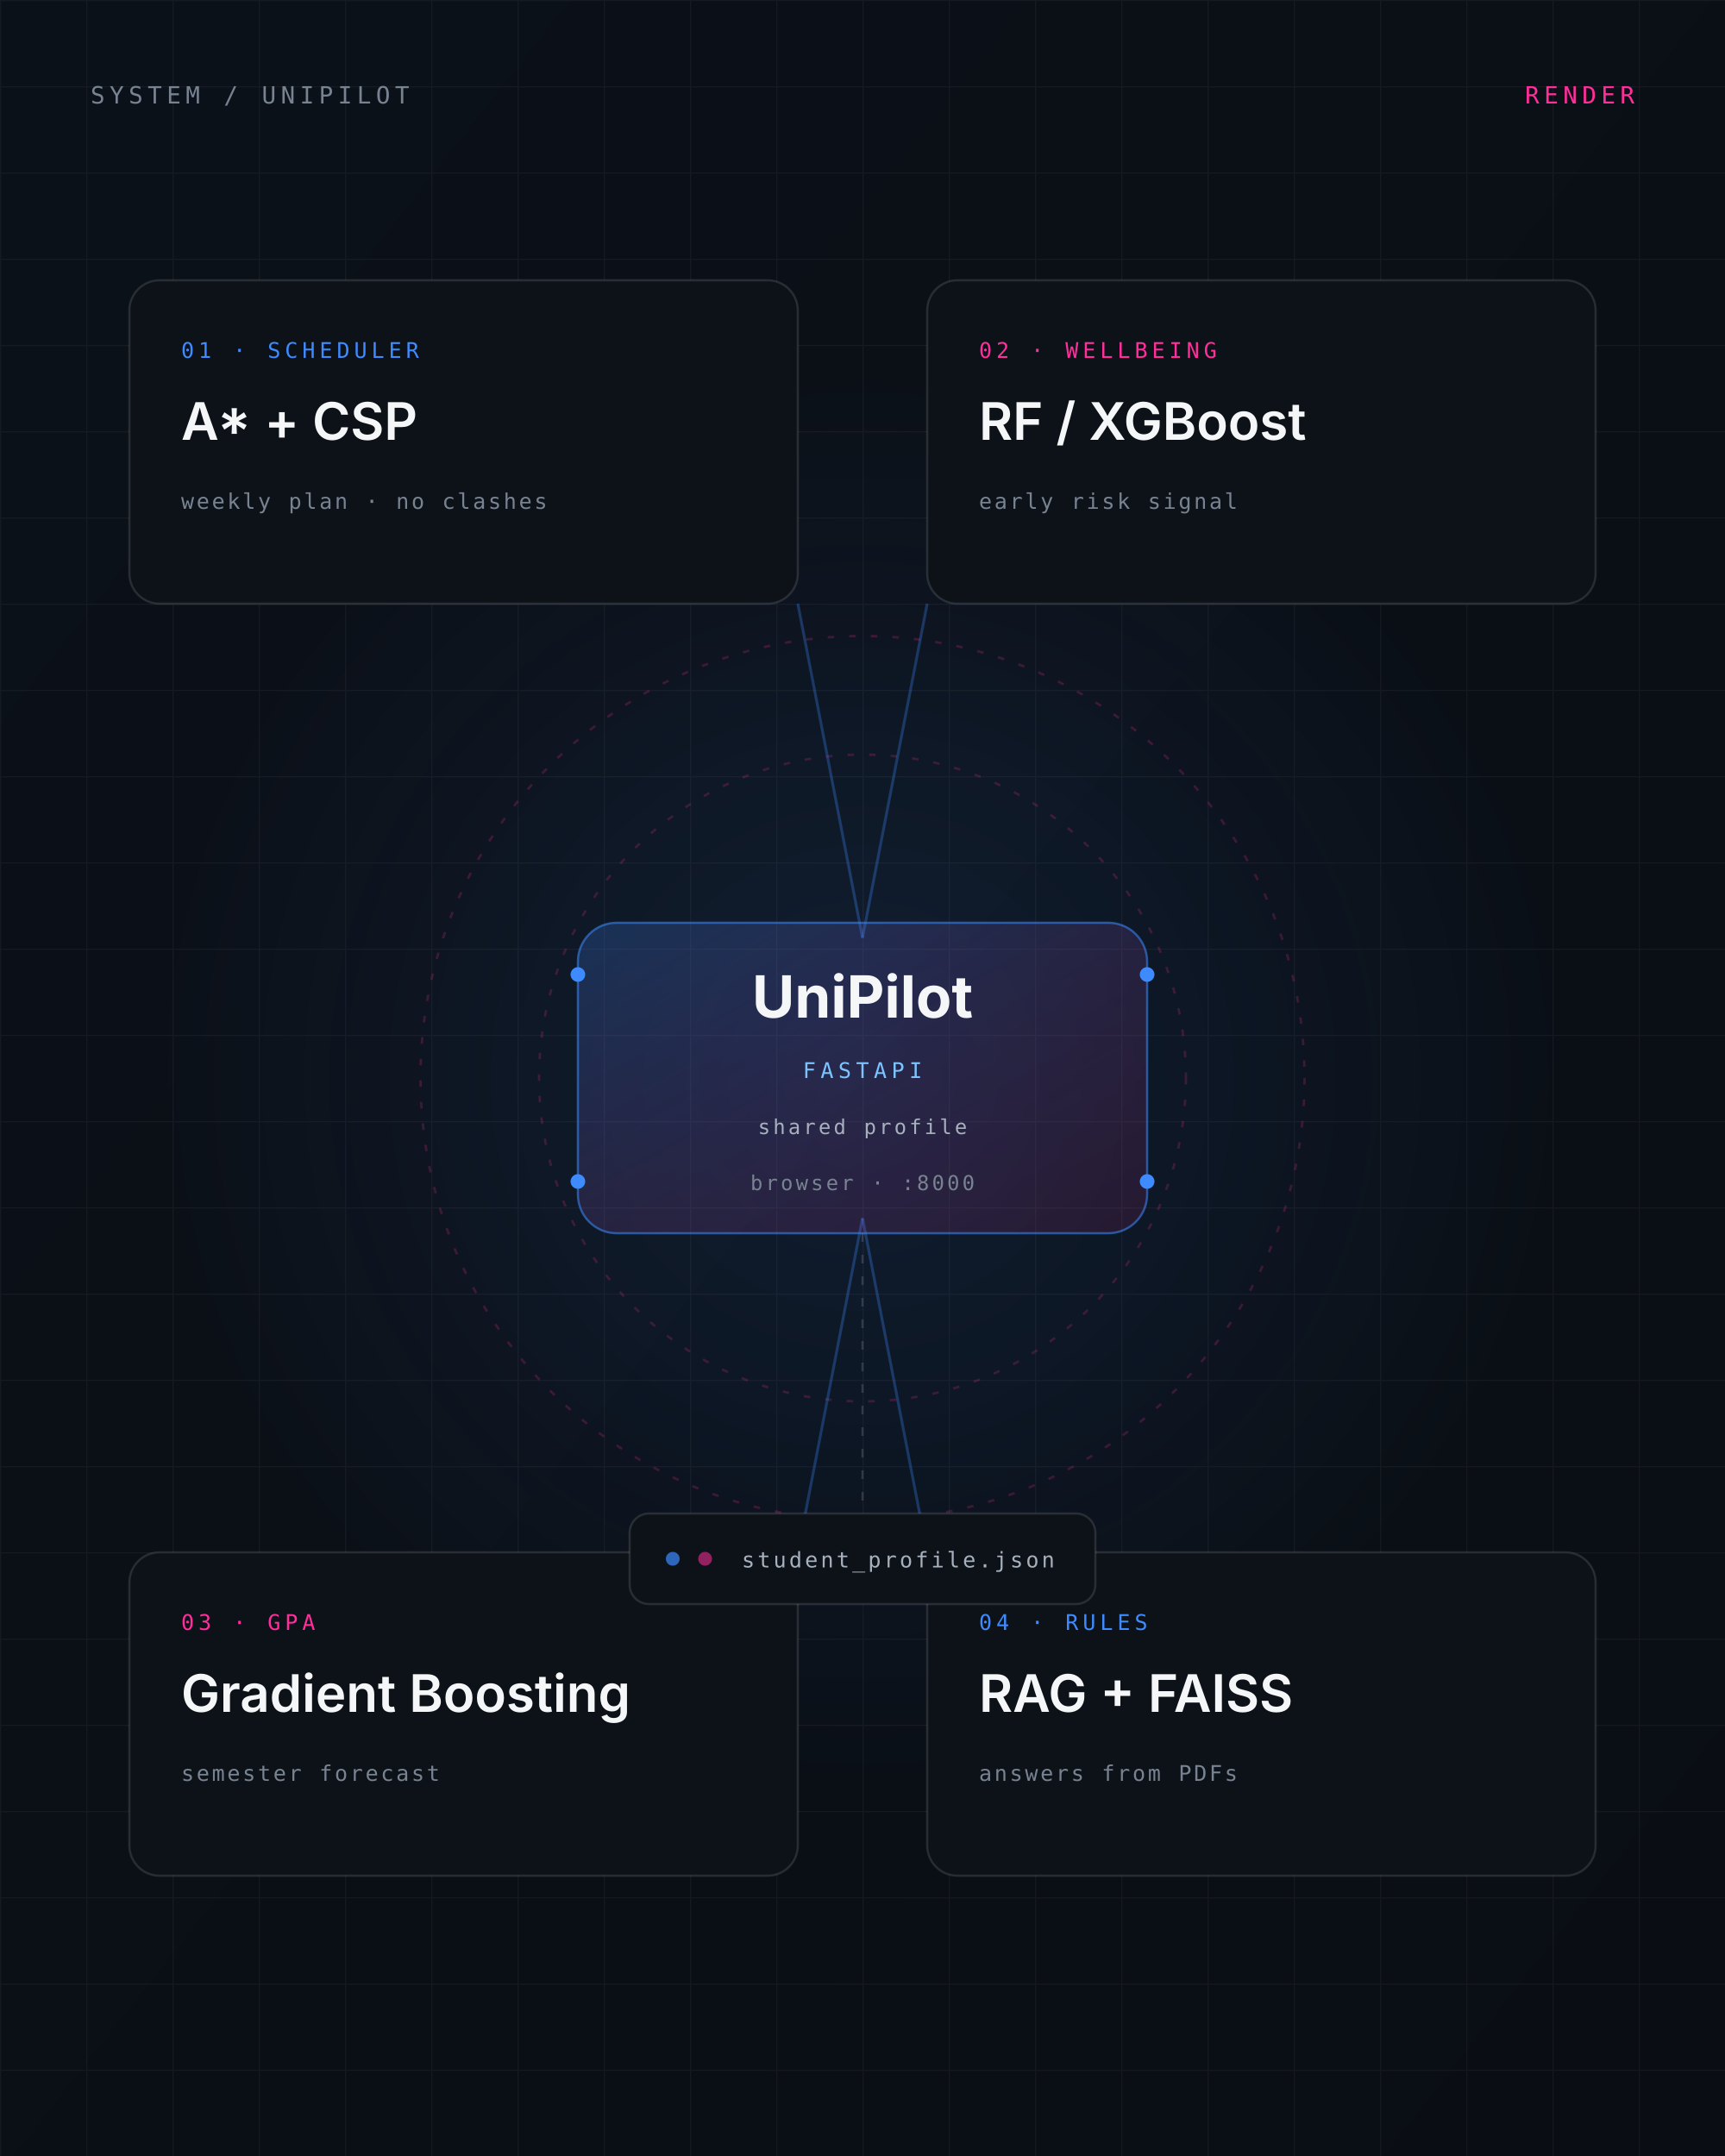
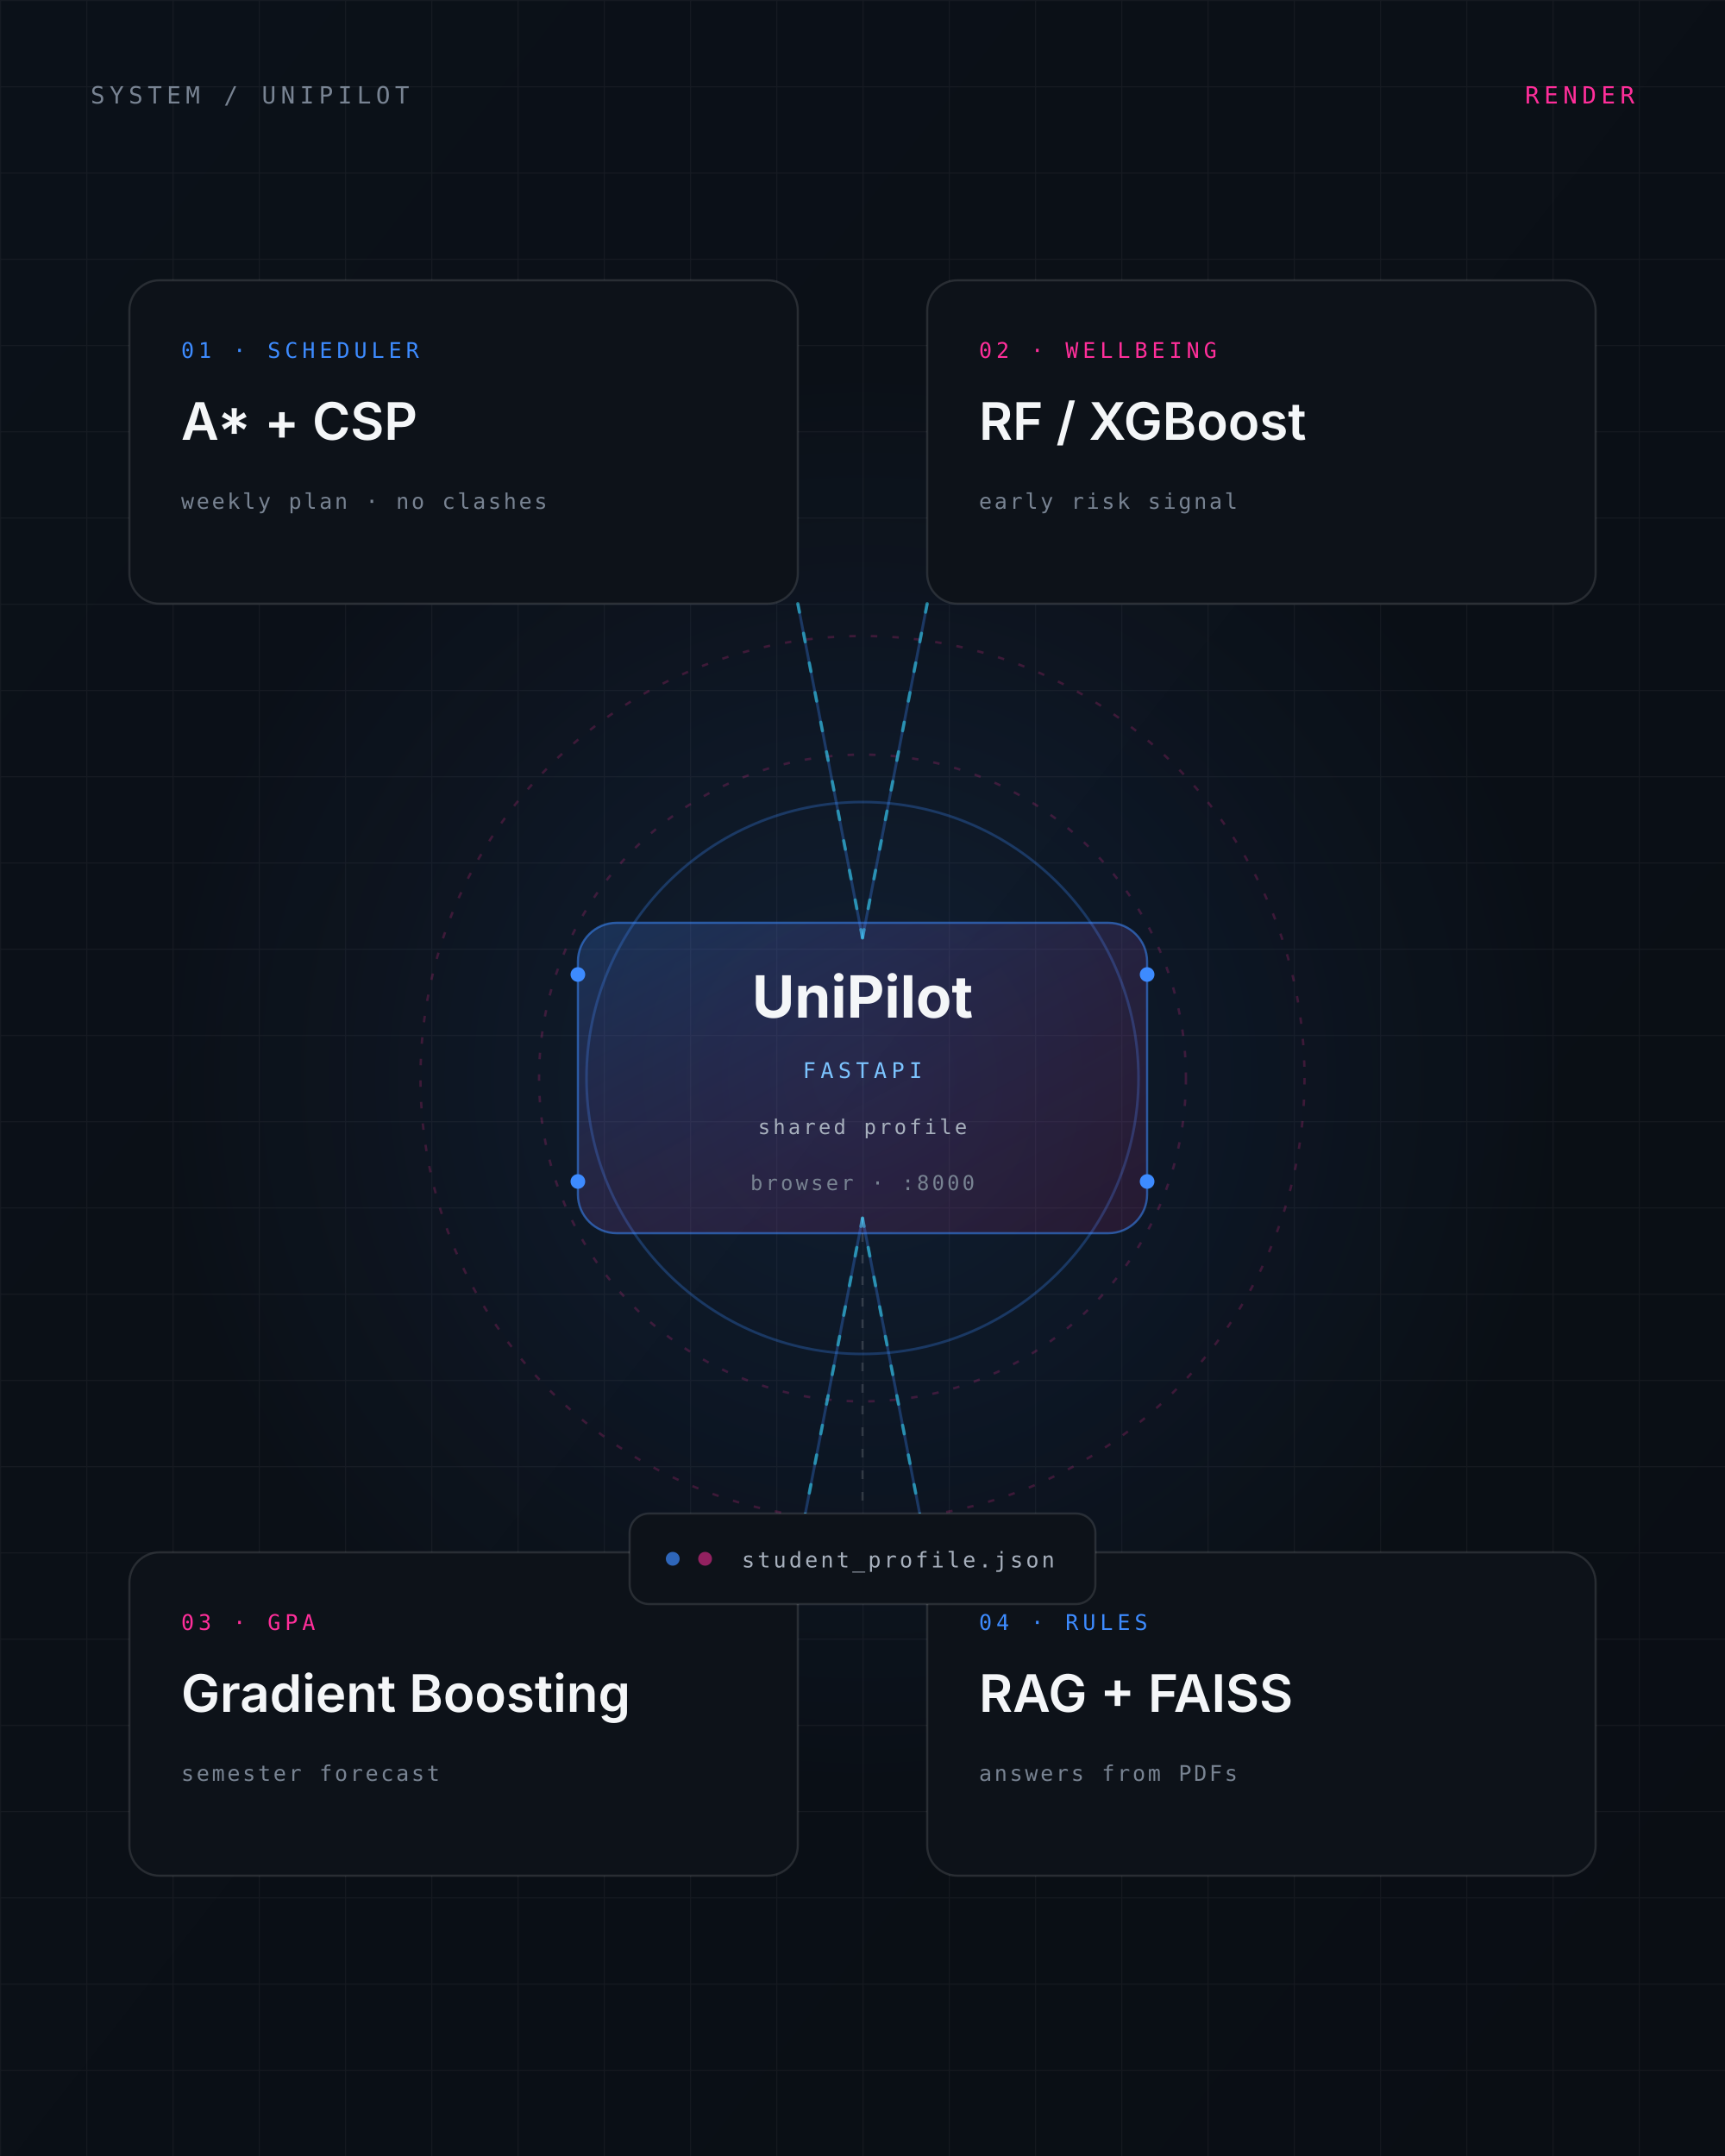
<svg xmlns="http://www.w3.org/2000/svg" viewBox="0 0 800 1000" width="800" height="1000" fill="none">
  <defs>
    <linearGradient id="bg" x1="0" y1="0" x2="1" y2="1">
      <stop offset="0" stop-color="#0b1119" />
      <stop offset="1" stop-color="#0a0e14" />
    </linearGradient>
    <linearGradient id="core" x1="0" y1="0" x2="1" y2="1">
      <stop offset="0" stop-color="#3d8bff" stop-opacity="0.22" />
      <stop offset="1" stop-color="#ff2e9a" stop-opacity="0.1" />
    </linearGradient>
    <radialGradient id="glow" cx="0.5" cy="0.5" r="0.5">
      <stop offset="0" stop-color="#3d8bff" stop-opacity="0.12" />
      <stop offset="1" stop-color="#3d8bff" stop-opacity="0" />
    </radialGradient>
    <pattern id="grid" width="40" height="40" patternUnits="userSpaceOnUse">
      <path d="M40 0H0V40" stroke="#ffffff" stroke-opacity="0.045" />
    </pattern>
+     <style>
+       @keyframes up-spin {
+         to { transform: rotate(360deg); }
+       }
+ 
+       @keyframes up-spin-rev {
+         to { transform: rotate(-360deg); }
+       }
+ 
+       @keyframes up-flow {
+         to { stroke-dashoffset: -20; }
+       }
+ 
+       @keyframes up-breathe {
+         0%, 100% { transform: scale(1); }
+         50% { transform: scale(1.022); }
+       }
+ 
+       @keyframes up-echo {
+         0% { transform: scale(0.86); opacity: 0.5; }
+         75%, 100% { transform: scale(1.55); opacity: 0; }
+       }
+ 
+       @keyframes up-node {
+         0%, 100% { opacity: 0.45; }
+         50% { opacity: 1; }
+       }
+ 
+       @keyframes up-blink {
+         0%, 100% { opacity: 0.3; }
+         50% { opacity: 1; }
+       }
+ 
+       .up-orbit {
+         transform-box: view-box;
+         transform-origin: 400px 500px;
+       }
+ 
+       .up-orbit--a { animation: up-spin 30s linear infinite; }
+       .up-orbit--b { animation: up-spin-rev 44s linear infinite; }
+ 
+       .up-conn {
+         stroke-dasharray: 4 10;
+         animation: up-flow 1.9s linear infinite;
+       }
+ 
+       .up-core {
+         transform-box: fill-box;
+         transform-origin: center;
+         animation: up-breathe 6s ease-in-out infinite;
+       }
+ 
+       .up-echo {
+         transform-box: fill-box;
+         transform-origin: center;
+         animation: up-echo 5.5s ease-out infinite;
+       }
+ 
+       .up-dot circle {
+         animation: up-node 3.6s ease-in-out infinite;
+       }
+ 
+       .up-dot circle:nth-child(2n) { animation-delay: -1.2s; }
+ 
+       .up-pipe {
+         animation: up-flow 2.4s linear infinite;
+       }
+ 
+       .up-blink {
+         animation: up-blink 2.8s ease-in-out infinite;
+       }
+ 
+       .up-blink--late { animation-delay: -1.4s; }
+ 
+       @media (prefers-reduced-motion: reduce) {
+         .up-orbit--a, .up-orbit--b, .up-conn, .up-core, .up-echo,
+         .up-dot circle, .up-pipe, .up-blink {
+           animation: none;
+         }
+ 
+         .up-echo {
+           opacity: 0;
+         }
+       }
+     </style>
  </defs>
  <rect width="800" height="1000" fill="url(#bg)" />
  <rect width="800" height="1000" fill="url(#grid)" />
  <circle cx="400" cy="500" r="330" fill="url(#glow)" />
  <g stroke="#ff2e9a" stroke-opacity="0.2" stroke-width="1.1" stroke-dasharray="3 7">
-     <circle cx="400" cy="500" r="150" />
-     <circle cx="400" cy="500" r="205" />
+     <circle class="up-orbit up-orbit--a" cx="400" cy="500" r="150" />
+     <circle class="up-orbit up-orbit--b" cx="400" cy="500" r="205" />
  </g>
  <g stroke="#3d8bff" stroke-opacity="0.3" stroke-width="1.3">
+     <path d="M370 280 L400 435" />
+     <path d="M430 280 L400 435" />
+     <path d="M370 720 L400 565" />
+     <path d="M430 720 L400 565" />
+   </g>
+   <g class="up-conn" stroke="#38e8ff" stroke-opacity="0.5" stroke-width="1.5" stroke-linecap="round">
    <path d="M370 280 L400 435" />
    <path d="M430 280 L400 435" />
    <path d="M370 720 L400 565" />
    <path d="M430 720 L400 565" />
  </g>
  <g>
    <rect x="60" y="130" width="310" height="150" rx="14" fill="#0d1219" stroke="#ffffff" stroke-opacity="0.12" />
    <text x="84" y="166" font-family="ui-monospace, Consolas, monospace" font-size="10" letter-spacing="2" fill="#3d8bff">01 · SCHEDULER</text>
    <text x="84" y="204" font-family="Inter, Segoe UI, sans-serif" font-size="24" font-weight="600" fill="#f4f6f8">A* + CSP</text>
    <text x="84" y="236" font-family="ui-monospace, Consolas, monospace" font-size="10" letter-spacing="1.1" fill="#788392">weekly plan · no clashes</text>
  </g>
  <g>
    <rect x="430" y="130" width="310" height="150" rx="14" fill="#0d1219" stroke="#ffffff" stroke-opacity="0.12" />
    <text x="454" y="166" font-family="ui-monospace, Consolas, monospace" font-size="10" letter-spacing="2" fill="#ff2e9a">02 · WELLBEING</text>
    <text x="454" y="204" font-family="Inter, Segoe UI, sans-serif" font-size="24" font-weight="600" fill="#f4f6f8">RF / XGBoost</text>
    <text x="454" y="236" font-family="ui-monospace, Consolas, monospace" font-size="10" letter-spacing="1.1" fill="#788392">early risk signal</text>
  </g>
  <g>
    <rect x="60" y="720" width="310" height="150" rx="14" fill="#0d1219" stroke="#ffffff" stroke-opacity="0.12" />
    <text x="84" y="756" font-family="ui-monospace, Consolas, monospace" font-size="10" letter-spacing="2" fill="#ff2e9a">03 · GPA</text>
    <text x="84" y="794" font-family="Inter, Segoe UI, sans-serif" font-size="24" font-weight="600" fill="#f4f6f8">Gradient Boosting</text>
    <text x="84" y="826" font-family="ui-monospace, Consolas, monospace" font-size="10" letter-spacing="1.1" fill="#788392">semester forecast</text>
  </g>
  <g>
    <rect x="430" y="720" width="310" height="150" rx="14" fill="#0d1219" stroke="#ffffff" stroke-opacity="0.12" />
    <text x="454" y="756" font-family="ui-monospace, Consolas, monospace" font-size="10" letter-spacing="2" fill="#3d8bff">04 · RULES</text>
    <text x="454" y="794" font-family="Inter, Segoe UI, sans-serif" font-size="24" font-weight="600" fill="#f4f6f8">RAG + FAISS</text>
    <text x="454" y="826" font-family="ui-monospace, Consolas, monospace" font-size="10" letter-spacing="1.1" fill="#788392">answers from PDFs</text>
  </g>
-   <g>
+   <circle class="up-echo" cx="400" cy="500" r="128" stroke="#3d8bff" stroke-opacity="0.28" stroke-width="1.2" fill="none" />
+   <g class="up-core">
    <rect x="268" y="428" width="264" height="144" rx="18" fill="url(#core)" stroke="#3d8bff" stroke-opacity="0.55" />
    <text x="400" y="472" text-anchor="middle" font-family="Inter, Segoe UI, sans-serif" font-size="27" font-weight="700" fill="#f4f6f8">UniPilot</text>
    <text x="400" y="500" text-anchor="middle" font-family="ui-monospace, Consolas, monospace" font-size="10" letter-spacing="2.2" fill="#7cc4ff">FASTAPI</text>
    <text x="400" y="526" text-anchor="middle" font-family="ui-monospace, Consolas, monospace" font-size="9.5" letter-spacing="1.3" fill="#a7b0bd">shared profile</text>
    <text x="400" y="552" text-anchor="middle" font-family="ui-monospace, Consolas, monospace" font-size="9.5" letter-spacing="1.3" fill="#788392">browser · :8000</text>
  </g>
-   <g fill="#3d8bff">
+   <g class="up-dot" fill="#3d8bff">
    <circle cx="268" cy="452" r="3.4" />
    <circle cx="532" cy="452" r="3.4" />
    <circle cx="268" cy="548" r="3.4" />
    <circle cx="532" cy="548" r="3.4" />
  </g>
-   <path d="M400 572v130" stroke="#ffffff" stroke-opacity="0.14" stroke-dasharray="4 6" />
+   <path class="up-pipe" d="M400 572v130" stroke="#ffffff" stroke-opacity="0.14" stroke-dasharray="4 6" />
  <g>
    <rect x="292" y="702" width="216" height="42" rx="9" fill="#0d1219" stroke="#ffffff" stroke-opacity="0.12" />
-     <circle cx="312" cy="723" r="3.2" fill="#3d8bff" fill-opacity="0.7" />
-     <circle cx="327" cy="723" r="3.2" fill="#ff2e9a" fill-opacity="0.55" />
+     <circle class="up-blink" cx="312" cy="723" r="3.2" fill="#3d8bff" fill-opacity="0.7" />
+     <circle class="up-blink up-blink--late" cx="327" cy="723" r="3.2" fill="#ff2e9a" fill-opacity="0.55" />
    <text x="344" y="727" font-family="ui-monospace, Consolas, monospace" font-size="10" letter-spacing="1.3" fill="#a7b0bd">student_profile.json</text>
  </g>
  <g font-family="ui-monospace, Consolas, monospace" font-size="11" letter-spacing="2.2" fill="#788392">
    <text x="42" y="48">SYSTEM / UNIPILOT</text>
    <text x="758" y="48" text-anchor="end" fill="#ff2e9a">RENDER</text>
  </g>
</svg>
